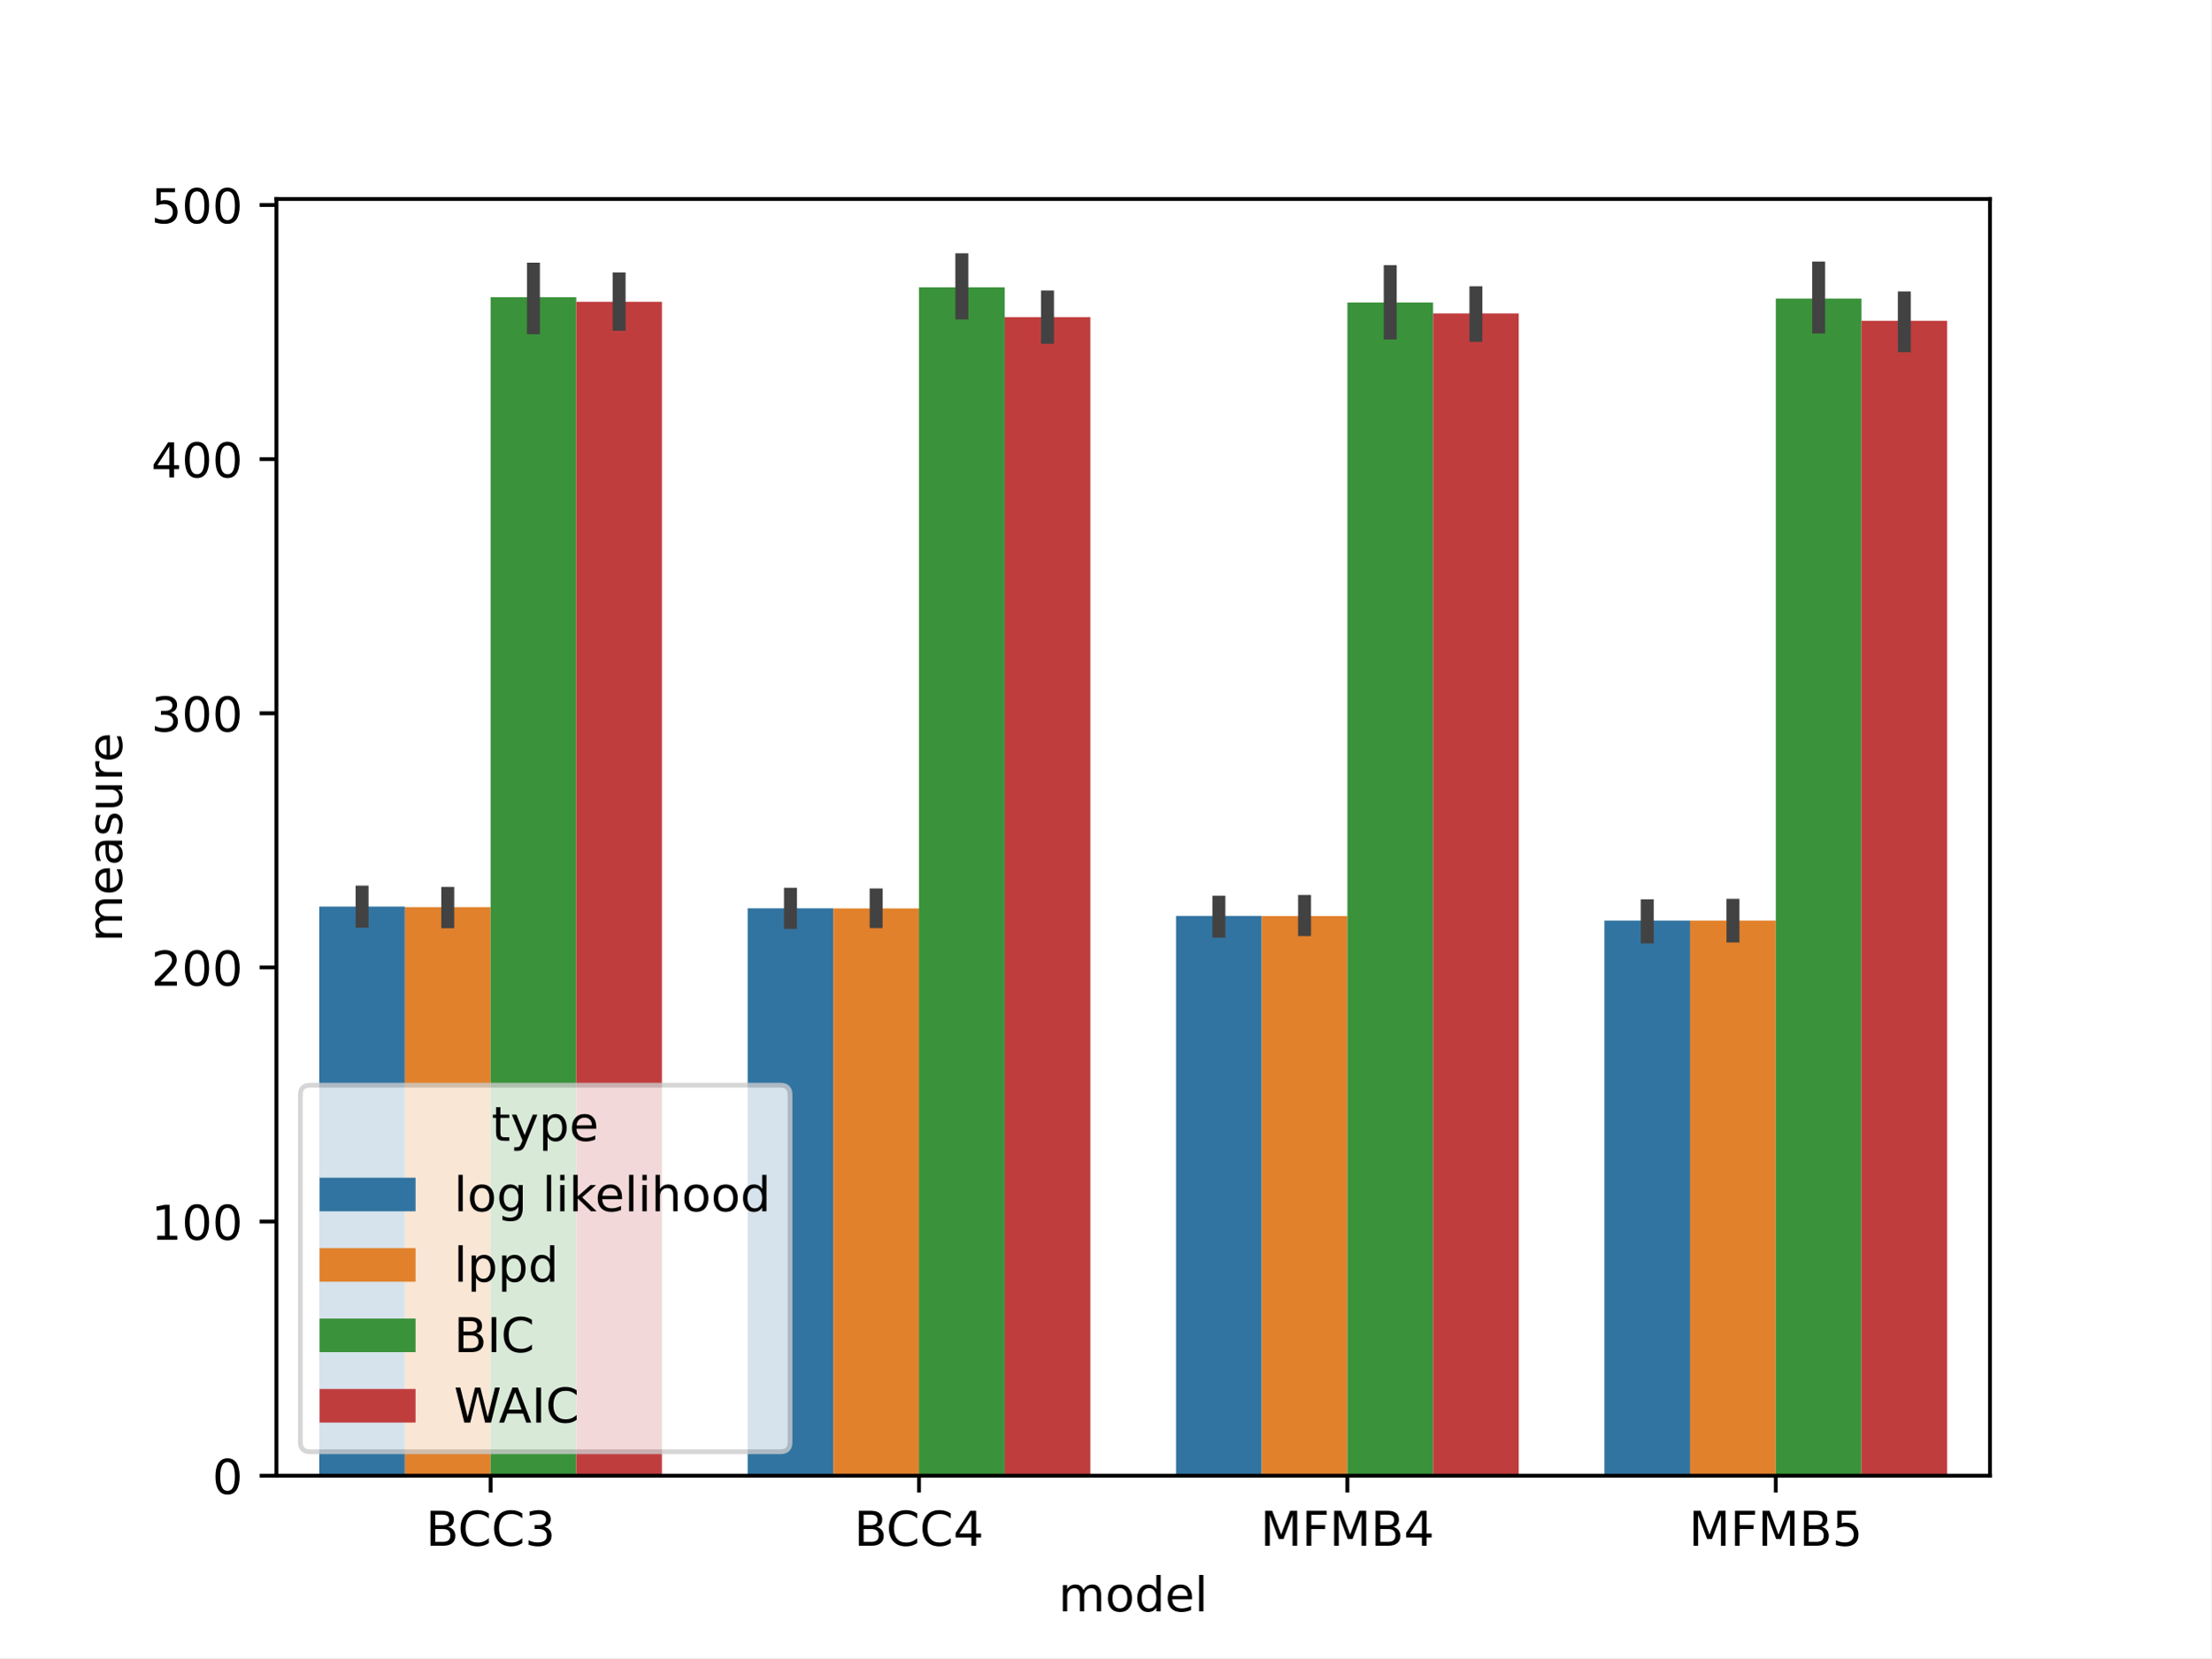
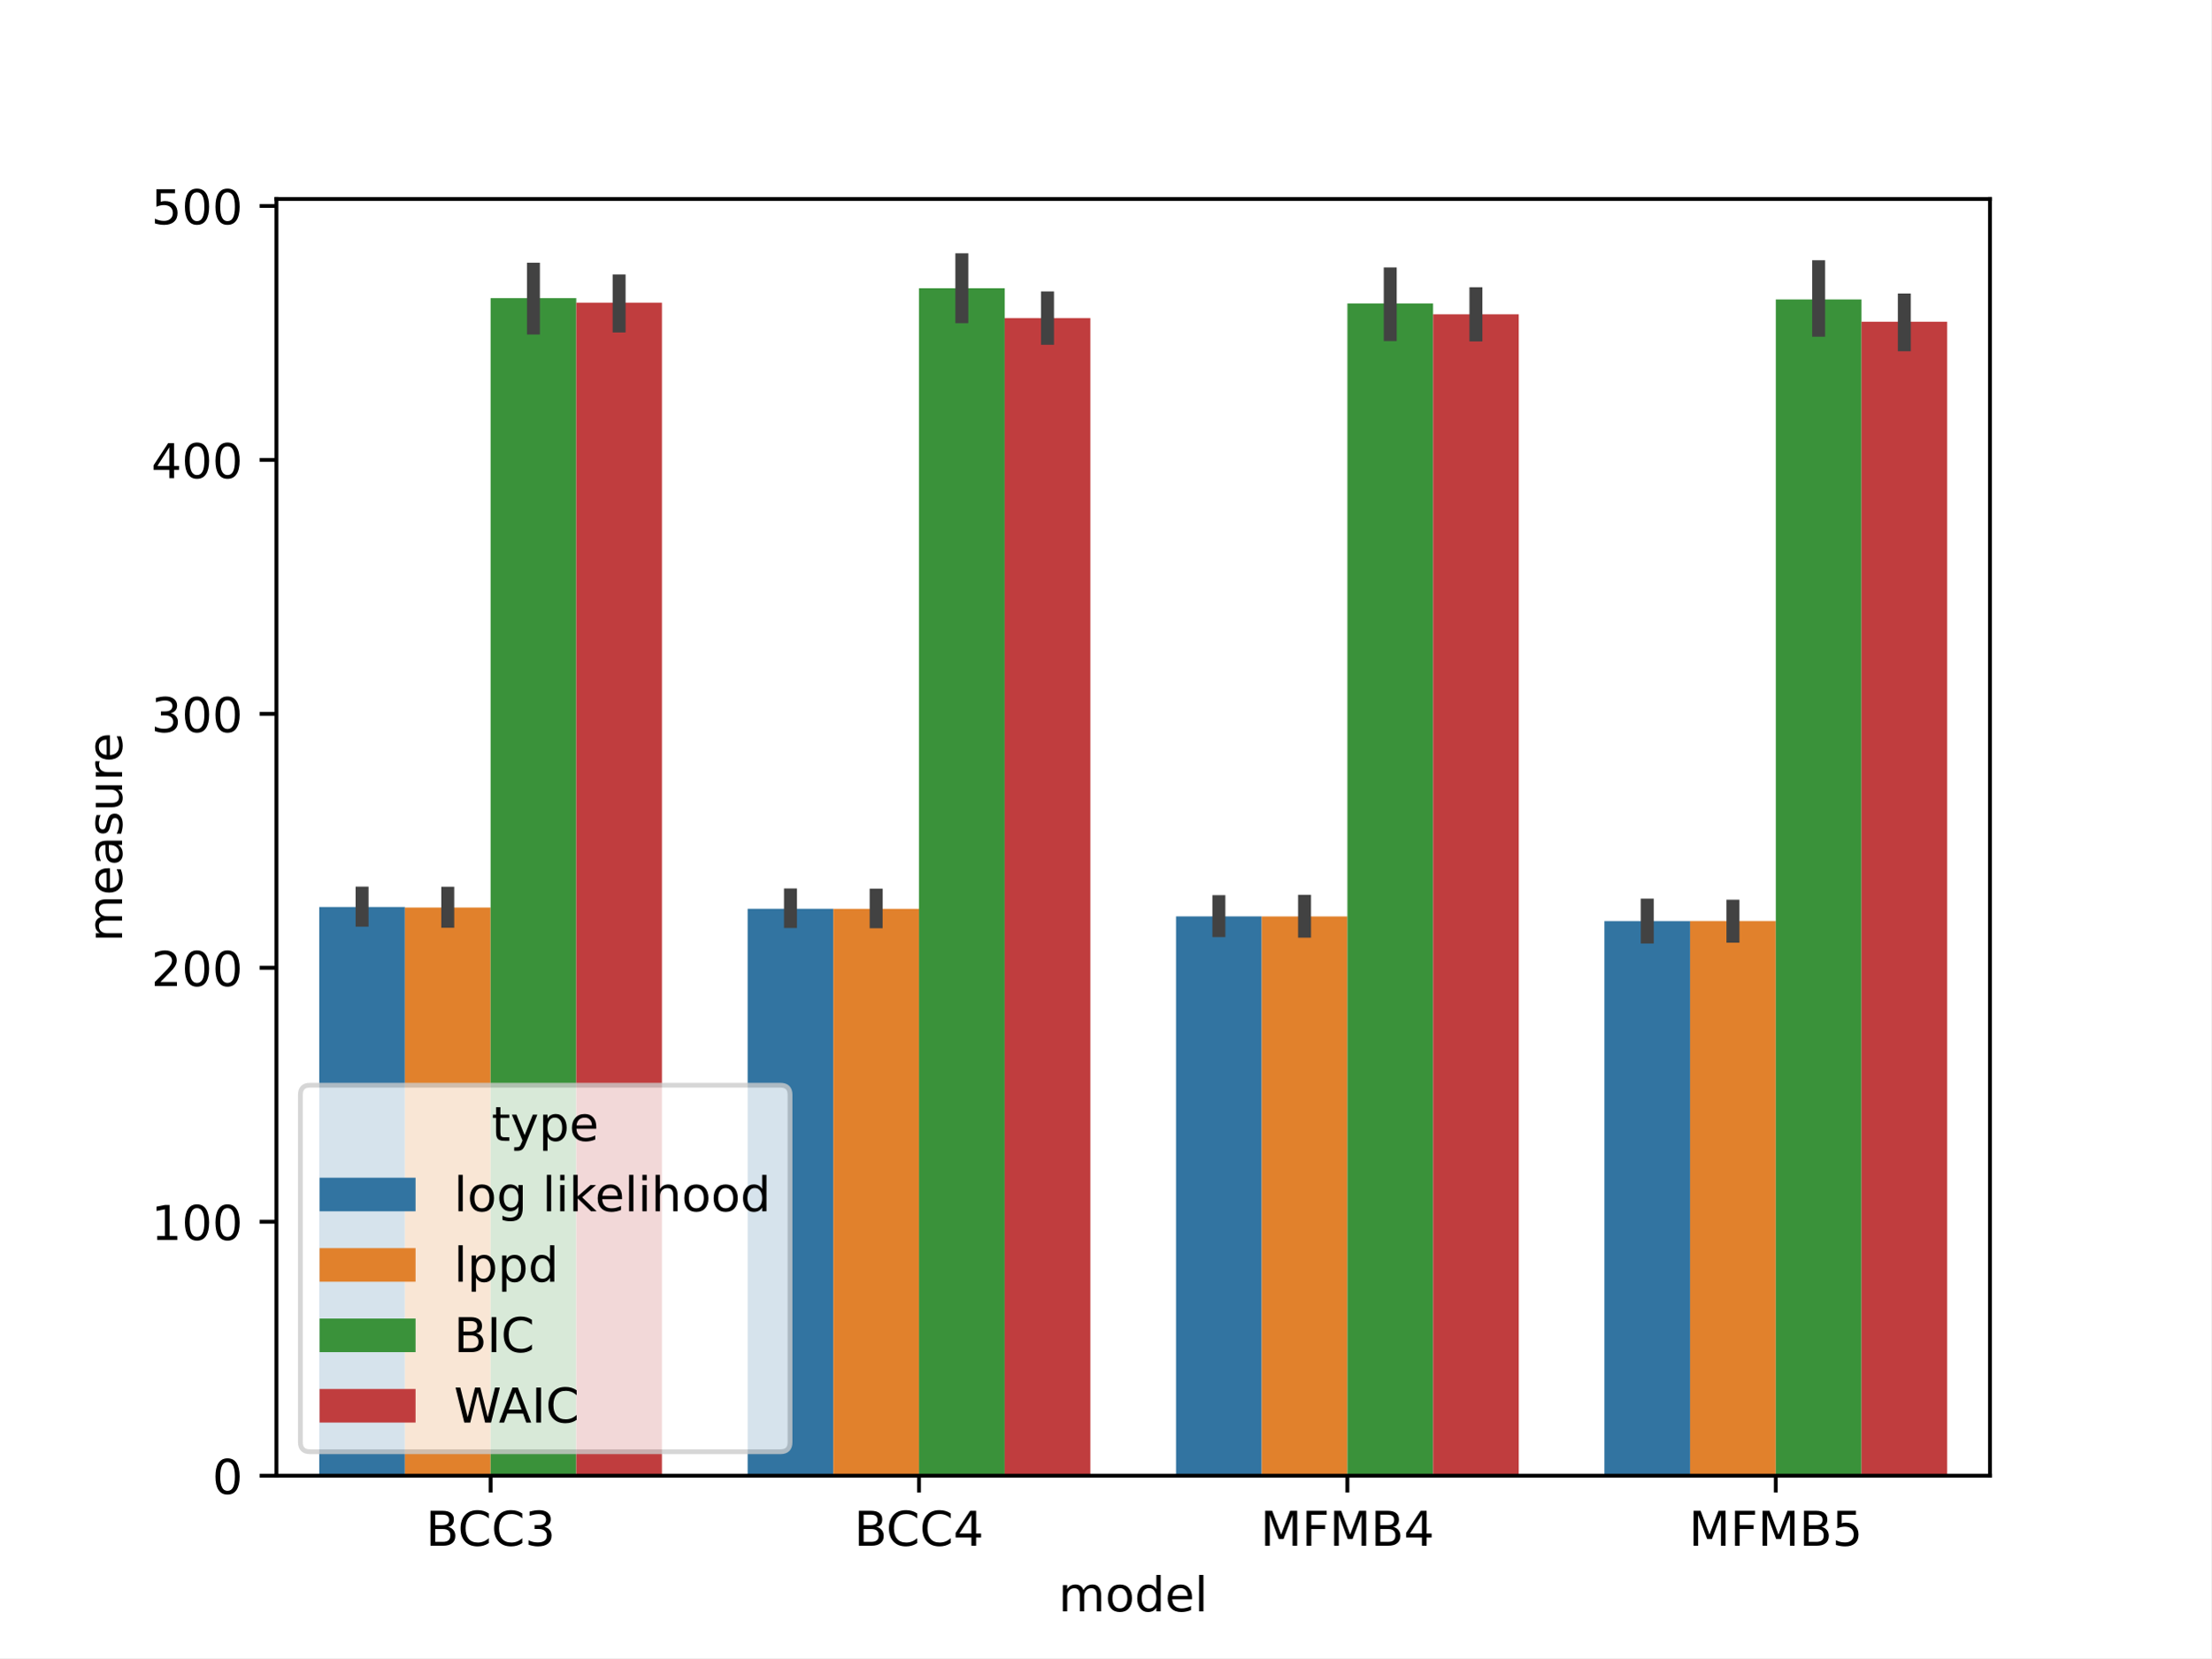
<svg xmlns="http://www.w3.org/2000/svg" xmlns:xlink="http://www.w3.org/1999/xlink" width="460.8pt" height="345.6pt" viewBox="0 0 460.8 345.6" version="1.1">
  <defs>
    <style type="text/css">*{stroke-linejoin: round; stroke-linecap: butt}</style>
  </defs>
  <g id="figure_1">
    <g id="patch_1">
      <path d="M 0 345.6  L 460.8 345.6  L 460.8 0  L 0 0  z " style="fill: #ffffff" />
    </g>
    <g id="axes_1">
      <g id="patch_2">
        <path d="M 57.6 307.584  L 414.72 307.584  L 414.72 41.472  L 57.6 41.472  z " style="fill: #ffffff" />
      </g>
      <g id="patch_3">
-         <path d="M 66.528 307.584  L 84.384 307.584  L 84.384 188.961  L 66.528 188.961  z " clip-path="url(#p535921cc1c)" style="fill: #3274a1" />
+         <path d="M 66.528 307.584  L 84.384 307.584  L 84.384 189.053  L 66.528 189.053  z " clip-path="url(#p1773ac88ce)" style="fill: #3274a1" />
      </g>
      <g id="patch_4">
-         <path d="M 155.808 307.584  L 173.664 307.584  L 173.664 189.324  L 155.808 189.324  z " clip-path="url(#p535921cc1c)" style="fill: #3274a1" />
+         <path d="M 155.808 307.584  L 173.664 307.584  L 173.664 189.416  L 155.808 189.416  z " clip-path="url(#p1773ac88ce)" style="fill: #3274a1" />
      </g>
      <g id="patch_5">
-         <path d="M 245.088 307.584  L 262.944 307.584  L 262.944 190.912  L 245.088 190.912  z " clip-path="url(#p535921cc1c)" style="fill: #3274a1" />
+         <path d="M 245.088 307.584  L 262.944 307.584  L 262.944 191.003  L 245.088 191.003  z " clip-path="url(#p1773ac88ce)" style="fill: #3274a1" />
      </g>
      <g id="patch_6">
-         <path d="M 334.368 307.584  L 352.224 307.584  L 352.224 191.894  L 334.368 191.894  z " clip-path="url(#p535921cc1c)" style="fill: #3274a1" />
+         <path d="M 334.368 307.584  L 352.224 307.584  L 352.224 191.984  L 334.368 191.984  z " clip-path="url(#p1773ac88ce)" style="fill: #3274a1" />
      </g>
      <g id="patch_7">
-         <path d="M 84.384 307.584  L 102.24 307.584  L 102.24 189.072  L 84.384 189.072  z " clip-path="url(#p535921cc1c)" style="fill: #e1812c" />
+         <path d="M 84.384 307.584  L 102.24 307.584  L 102.24 189.164  L 84.384 189.164  z " clip-path="url(#p1773ac88ce)" style="fill: #e1812c" />
      </g>
      <g id="patch_8">
-         <path d="M 173.664 307.584  L 191.52 307.584  L 191.52 189.342  L 173.664 189.342  z " clip-path="url(#p535921cc1c)" style="fill: #e1812c" />
+         <path d="M 173.664 307.584  L 191.52 307.584  L 191.52 189.434  L 173.664 189.434  z " clip-path="url(#p1773ac88ce)" style="fill: #e1812c" />
      </g>
      <g id="patch_9">
-         <path d="M 262.944 307.584  L 280.8 307.584  L 280.8 190.928  L 262.944 190.928  z " clip-path="url(#p535921cc1c)" style="fill: #e1812c" />
+         <path d="M 262.944 307.584  L 280.8 307.584  L 280.8 191.019  L 262.944 191.019  z " clip-path="url(#p1773ac88ce)" style="fill: #e1812c" />
      </g>
      <g id="patch_10">
-         <path d="M 352.224 307.584  L 370.08 307.584  L 370.08 191.884  L 352.224 191.884  z " clip-path="url(#p535921cc1c)" style="fill: #e1812c" />
+         <path d="M 352.224 307.584  L 370.08 307.584  L 370.08 191.974  L 352.224 191.974  z " clip-path="url(#p1773ac88ce)" style="fill: #e1812c" />
      </g>
      <g id="patch_11">
-         <path d="M 102.24 307.584  L 120.096 307.584  L 120.096 61.948  L 102.24 61.948  z " clip-path="url(#p535921cc1c)" style="fill: #3a923a" />
+         <path d="M 102.24 307.584  L 120.096 307.584  L 120.096 62.139  L 102.24 62.139  z " clip-path="url(#p1773ac88ce)" style="fill: #3a923a" />
      </g>
      <g id="patch_12">
-         <path d="M 191.52 307.584  L 209.376 307.584  L 209.376 59.879  L 191.52 59.879  z " clip-path="url(#p535921cc1c)" style="fill: #3a923a" />
+         <path d="M 191.52 307.584  L 209.376 307.584  L 209.376 60.071  L 191.52 60.071  z " clip-path="url(#p1773ac88ce)" style="fill: #3a923a" />
      </g>
      <g id="patch_13">
-         <path d="M 280.8 307.584  L 298.656 307.584  L 298.656 63.055  L 280.8 63.055  z " clip-path="url(#p535921cc1c)" style="fill: #3a923a" />
+         <path d="M 280.8 307.584  L 298.656 307.584  L 298.656 63.245  L 280.8 63.245  z " clip-path="url(#p1773ac88ce)" style="fill: #3a923a" />
      </g>
      <g id="patch_14">
-         <path d="M 370.08 307.584  L 387.936 307.584  L 387.936 62.224  L 370.08 62.224  z " clip-path="url(#p535921cc1c)" style="fill: #3a923a" />
+         <path d="M 370.08 307.584  L 387.936 307.584  L 387.936 62.414  L 370.08 62.414  z " clip-path="url(#p1773ac88ce)" style="fill: #3a923a" />
      </g>
      <g id="patch_15">
-         <path d="M 120.096 307.584  L 137.952 307.584  L 137.952 62.898  L 120.096 62.898  z " clip-path="url(#p535921cc1c)" style="fill: #c03d3e" />
+         <path d="M 120.096 307.584  L 137.952 307.584  L 137.952 63.088  L 120.096 63.088  z " clip-path="url(#p1773ac88ce)" style="fill: #c03d3e" />
      </g>
      <g id="patch_16">
-         <path d="M 209.376 307.584  L 227.232 307.584  L 227.232 66.103  L 209.376 66.103  z " clip-path="url(#p535921cc1c)" style="fill: #c03d3e" />
+         <path d="M 209.376 307.584  L 227.232 307.584  L 227.232 66.291  L 209.376 66.291  z " clip-path="url(#p1773ac88ce)" style="fill: #c03d3e" />
      </g>
      <g id="patch_17">
-         <path d="M 298.656 307.584  L 316.512 307.584  L 316.512 65.321  L 298.656 65.321  z " clip-path="url(#p535921cc1c)" style="fill: #c03d3e" />
+         <path d="M 298.656 307.584  L 316.512 307.584  L 316.512 65.509  L 298.656 65.509  z " clip-path="url(#p1773ac88ce)" style="fill: #c03d3e" />
      </g>
      <g id="patch_18">
-         <path d="M 387.936 307.584  L 405.792 307.584  L 405.792 66.863  L 387.936 66.863  z " clip-path="url(#p535921cc1c)" style="fill: #c03d3e" />
+         <path d="M 387.936 307.584  L 405.792 307.584  L 405.792 67.05  L 387.936 67.05  z " clip-path="url(#p1773ac88ce)" style="fill: #c03d3e" />
      </g>
      <g id="matplotlib.axis_1">
        <g id="xtick_1">
          <g id="line2d_1">
            <defs>
-               <path id="mbe23f20313" d="M 0 0  L 0 3.5  " style="stroke: #000000; stroke-width: 0.8" />
-             </defs>
-             <g>
-               <use xlink:href="#mbe23f20313" x="102.24" y="307.584" style="stroke: #000000; stroke-width: 0.8" />
+               <path id="m29a9d31423" d="M 0 0  L 0 3.5  " style="stroke: #000000; stroke-width: 0.8" />
+             </defs>
+             <g>
+               <use xlink:href="#m29a9d31423" x="102.24" y="307.584" style="stroke: #000000; stroke-width: 0.8" />
            </g>
          </g>
          <g id="text_1">
            <g transform="translate(88.73297 322.1824) scale(0.1 -0.1)">
              <defs>
                <path id="DejaVuSans-42" d="M 1259 2228  L 1259 519  L 2272 519  Q 2781 519 3026 730  Q 3272 941 3272 1375  Q 3272 1813 3026 2020  Q 2781 2228 2272 2228  L 1259 2228  z M 1259 4147  L 1259 2741  L 2194 2741  Q 2656 2741 2882 2914  Q 3109 3088 3109 3444  Q 3109 3797 2882 3972  Q 2656 4147 2194 4147  L 1259 4147  z M 628 4666  L 2241 4666  Q 2963 4666 3353 4366  Q 3744 4066 3744 3513  Q 3744 3084 3544 2831  Q 3344 2578 2956 2516  Q 3422 2416 3680 2098  Q 3938 1781 3938 1306  Q 3938 681 3513 340  Q 3088 0 2303 0  L 628 0  L 628 4666  z " transform="scale(0.015625)" />
                <path id="DejaVuSans-43" d="M 4122 4306  L 4122 3641  Q 3803 3938 3442 4084  Q 3081 4231 2675 4231  Q 1875 4231 1450 3742  Q 1025 3253 1025 2328  Q 1025 1406 1450 917  Q 1875 428 2675 428  Q 3081 428 3442 575  Q 3803 722 4122 1019  L 4122 359  Q 3791 134 3420 21  Q 3050 -91 2638 -91  Q 1578 -91 968 557  Q 359 1206 359 2328  Q 359 3453 968 4101  Q 1578 4750 2638 4750  Q 3056 4750 3426 4639  Q 3797 4528 4122 4306  z " transform="scale(0.015625)" />
                <path id="DejaVuSans-33" d="M 2597 2516  Q 3050 2419 3304 2112  Q 3559 1806 3559 1356  Q 3559 666 3084 287  Q 2609 -91 1734 -91  Q 1441 -91 1130 -33  Q 819 25 488 141  L 488 750  Q 750 597 1062 519  Q 1375 441 1716 441  Q 2309 441 2620 675  Q 2931 909 2931 1356  Q 2931 1769 2642 2001  Q 2353 2234 1838 2234  L 1294 2234  L 1294 2753  L 1863 2753  Q 2328 2753 2575 2939  Q 2822 3125 2822 3475  Q 2822 3834 2567 4026  Q 2313 4219 1838 4219  Q 1578 4219 1281 4162  Q 984 4106 628 3988  L 628 4550  Q 988 4650 1302 4700  Q 1616 4750 1894 4750  Q 2613 4750 3031 4423  Q 3450 4097 3450 3541  Q 3450 3153 3228 2886  Q 3006 2619 2597 2516  z " transform="scale(0.015625)" />
              </defs>
              <use xlink:href="#DejaVuSans-42" />
              <use xlink:href="#DejaVuSans-43" x="66.854" />
              <use xlink:href="#DejaVuSans-43" x="136.678" />
              <use xlink:href="#DejaVuSans-33" x="206.502" />
            </g>
          </g>
        </g>
        <g id="xtick_2">
          <g id="line2d_2">
            <g>
-               <use xlink:href="#mbe23f20313" x="191.52" y="307.584" style="stroke: #000000; stroke-width: 0.8" />
+               <use xlink:href="#m29a9d31423" x="191.52" y="307.584" style="stroke: #000000; stroke-width: 0.8" />
            </g>
          </g>
          <g id="text_2">
            <g transform="translate(178.013 322.1824) scale(0.1 -0.1)">
              <defs>
                <path id="DejaVuSans-34" d="M 2419 4116  L 825 1625  L 2419 1625  L 2419 4116  z M 2253 4666  L 3047 4666  L 3047 1625  L 3713 1625  L 3713 1100  L 3047 1100  L 3047 0  L 2419 0  L 2419 1100  L 313 1100  L 313 1709  L 2253 4666  z " transform="scale(0.015625)" />
              </defs>
              <use xlink:href="#DejaVuSans-42" />
              <use xlink:href="#DejaVuSans-43" x="66.854" />
              <use xlink:href="#DejaVuSans-43" x="136.678" />
              <use xlink:href="#DejaVuSans-34" x="206.502" />
            </g>
          </g>
        </g>
        <g id="xtick_3">
          <g id="line2d_3">
            <g>
-               <use xlink:href="#mbe23f20313" x="280.8" y="307.584" style="stroke: #000000; stroke-width: 0.8" />
+               <use xlink:href="#m29a9d31423" x="280.8" y="307.584" style="stroke: #000000; stroke-width: 0.8" />
            </g>
          </g>
          <g id="text_3">
            <g transform="translate(262.6844 322.1824) scale(0.1 -0.1)">
              <defs>
                <path id="DejaVuSans-4d" d="M 628 4666  L 1569 4666  L 2759 1491  L 3956 4666  L 4897 4666  L 4897 0  L 4281 0  L 4281 4097  L 3078 897  L 2444 897  L 1241 4097  L 1241 0  L 628 0  L 628 4666  z " transform="scale(0.015625)" />
                <path id="DejaVuSans-46" d="M 628 4666  L 3309 4666  L 3309 4134  L 1259 4134  L 1259 2759  L 3109 2759  L 3109 2228  L 1259 2228  L 1259 0  L 628 0  L 628 4666  z " transform="scale(0.015625)" />
              </defs>
              <use xlink:href="#DejaVuSans-4d" />
              <use xlink:href="#DejaVuSans-46" x="86.279" />
              <use xlink:href="#DejaVuSans-4d" x="143.799" />
              <use xlink:href="#DejaVuSans-42" x="230.078" />
              <use xlink:href="#DejaVuSans-34" x="298.682" />
            </g>
          </g>
        </g>
        <g id="xtick_4">
          <g id="line2d_4">
            <g>
-               <use xlink:href="#mbe23f20313" x="370.08" y="307.584" style="stroke: #000000; stroke-width: 0.8" />
+               <use xlink:href="#m29a9d31423" x="370.08" y="307.584" style="stroke: #000000; stroke-width: 0.8" />
            </g>
          </g>
          <g id="text_4">
            <g transform="translate(351.9644 322.1824) scale(0.1 -0.1)">
              <defs>
                <path id="DejaVuSans-35" d="M 691 4666  L 3169 4666  L 3169 4134  L 1269 4134  L 1269 2991  Q 1406 3038 1543 3061  Q 1681 3084 1819 3084  Q 2600 3084 3056 2656  Q 3513 2228 3513 1497  Q 3513 744 3044 326  Q 2575 -91 1722 -91  Q 1428 -91 1123 -41  Q 819 9 494 109  L 494 744  Q 775 591 1075 516  Q 1375 441 1709 441  Q 2250 441 2565 725  Q 2881 1009 2881 1497  Q 2881 1984 2565 2268  Q 2250 2553 1709 2553  Q 1456 2553 1204 2497  Q 953 2441 691 2322  L 691 4666  z " transform="scale(0.015625)" />
              </defs>
              <use xlink:href="#DejaVuSans-4d" />
              <use xlink:href="#DejaVuSans-46" x="86.279" />
              <use xlink:href="#DejaVuSans-4d" x="143.799" />
              <use xlink:href="#DejaVuSans-42" x="230.078" />
              <use xlink:href="#DejaVuSans-35" x="298.682" />
            </g>
          </g>
        </g>
        <g id="text_5">
          <g transform="translate(220.5905 335.8606) scale(0.1 -0.1)">
            <defs>
              <path id="DejaVuSans-6d" d="M 3328 2828  Q 3544 3216 3844 3400  Q 4144 3584 4550 3584  Q 5097 3584 5394 3201  Q 5691 2819 5691 2113  L 5691 0  L 5113 0  L 5113 2094  Q 5113 2597 4934 2840  Q 4756 3084 4391 3084  Q 3944 3084 3684 2787  Q 3425 2491 3425 1978  L 3425 0  L 2847 0  L 2847 2094  Q 2847 2600 2669 2842  Q 2491 3084 2119 3084  Q 1678 3084 1418 2786  Q 1159 2488 1159 1978  L 1159 0  L 581 0  L 581 3500  L 1159 3500  L 1159 2956  Q 1356 3278 1631 3431  Q 1906 3584 2284 3584  Q 2666 3584 2933 3390  Q 3200 3197 3328 2828  z " transform="scale(0.015625)" />
              <path id="DejaVuSans-6f" d="M 1959 3097  Q 1497 3097 1228 2736  Q 959 2375 959 1747  Q 959 1119 1226 758  Q 1494 397 1959 397  Q 2419 397 2687 759  Q 2956 1122 2956 1747  Q 2956 2369 2687 2733  Q 2419 3097 1959 3097  z M 1959 3584  Q 2709 3584 3137 3096  Q 3566 2609 3566 1747  Q 3566 888 3137 398  Q 2709 -91 1959 -91  Q 1206 -91 779 398  Q 353 888 353 1747  Q 353 2609 779 3096  Q 1206 3584 1959 3584  z " transform="scale(0.015625)" />
              <path id="DejaVuSans-64" d="M 2906 2969  L 2906 4863  L 3481 4863  L 3481 0  L 2906 0  L 2906 525  Q 2725 213 2448 61  Q 2172 -91 1784 -91  Q 1150 -91 751 415  Q 353 922 353 1747  Q 353 2572 751 3078  Q 1150 3584 1784 3584  Q 2172 3584 2448 3432  Q 2725 3281 2906 2969  z M 947 1747  Q 947 1113 1208 752  Q 1469 391 1925 391  Q 2381 391 2643 752  Q 2906 1113 2906 1747  Q 2906 2381 2643 2742  Q 2381 3103 1925 3103  Q 1469 3103 1208 2742  Q 947 2381 947 1747  z " transform="scale(0.015625)" />
              <path id="DejaVuSans-65" d="M 3597 1894  L 3597 1613  L 953 1613  Q 991 1019 1311 708  Q 1631 397 2203 397  Q 2534 397 2845 478  Q 3156 559 3463 722  L 3463 178  Q 3153 47 2828 -22  Q 2503 -91 2169 -91  Q 1331 -91 842 396  Q 353 884 353 1716  Q 353 2575 817 3079  Q 1281 3584 2069 3584  Q 2775 3584 3186 3129  Q 3597 2675 3597 1894  z M 3022 2063  Q 3016 2534 2758 2815  Q 2500 3097 2075 3097  Q 1594 3097 1305 2825  Q 1016 2553 972 2059  L 3022 2063  z " transform="scale(0.015625)" />
              <path id="DejaVuSans-6c" d="M 603 4863  L 1178 4863  L 1178 0  L 603 0  L 603 4863  z " transform="scale(0.015625)" />
            </defs>
            <use xlink:href="#DejaVuSans-6d" />
            <use xlink:href="#DejaVuSans-6f" x="97.412" />
            <use xlink:href="#DejaVuSans-64" x="158.594" />
            <use xlink:href="#DejaVuSans-65" x="222.07" />
            <use xlink:href="#DejaVuSans-6c" x="283.594" />
          </g>
        </g>
      </g>
      <g id="matplotlib.axis_2">
        <g id="ytick_1">
          <g id="line2d_5">
            <defs>
-               <path id="mdff95d8719" d="M 0 0  L -3.5 0  " style="stroke: #000000; stroke-width: 0.8" />
-             </defs>
-             <g>
-               <use xlink:href="#mdff95d8719" x="57.6" y="307.584" style="stroke: #000000; stroke-width: 0.8" />
+               <path id="m68eb641aa4" d="M 0 0  L -3.5 0  " style="stroke: #000000; stroke-width: 0.8" />
+             </defs>
+             <g>
+               <use xlink:href="#m68eb641aa4" x="57.6" y="307.584" style="stroke: #000000; stroke-width: 0.8" />
            </g>
          </g>
          <g id="text_6">
            <g transform="translate(44.2375 311.3832) scale(0.1 -0.1)">
              <defs>
                <path id="DejaVuSans-30" d="M 2034 4250  Q 1547 4250 1301 3770  Q 1056 3291 1056 2328  Q 1056 1369 1301 889  Q 1547 409 2034 409  Q 2525 409 2770 889  Q 3016 1369 3016 2328  Q 3016 3291 2770 3770  Q 2525 4250 2034 4250  z M 2034 4750  Q 2819 4750 3233 4129  Q 3647 3509 3647 2328  Q 3647 1150 3233 529  Q 2819 -91 2034 -91  Q 1250 -91 836 529  Q 422 1150 422 2328  Q 422 3509 836 4129  Q 1250 4750 2034 4750  z " transform="scale(0.015625)" />
              </defs>
              <use xlink:href="#DejaVuSans-30" />
            </g>
          </g>
        </g>
        <g id="ytick_2">
          <g id="line2d_6">
            <g>
-               <use xlink:href="#mdff95d8719" x="57.6" y="254.611" style="stroke: #000000; stroke-width: 0.8" />
+               <use xlink:href="#m68eb641aa4" x="57.6" y="254.652" style="stroke: #000000; stroke-width: 0.8" />
            </g>
          </g>
          <g id="text_7">
-             <g transform="translate(31.5125 258.4102) scale(0.1 -0.1)">
+             <g transform="translate(31.5125 258.4514) scale(0.1 -0.1)">
              <defs>
                <path id="DejaVuSans-31" d="M 794 531  L 1825 531  L 1825 4091  L 703 3866  L 703 4441  L 1819 4666  L 2450 4666  L 2450 531  L 3481 531  L 3481 0  L 794 0  L 794 531  z " transform="scale(0.015625)" />
              </defs>
              <use xlink:href="#DejaVuSans-31" />
              <use xlink:href="#DejaVuSans-30" x="63.623" />
              <use xlink:href="#DejaVuSans-30" x="127.246" />
            </g>
          </g>
        </g>
        <g id="ytick_3">
          <g id="line2d_7">
            <g>
-               <use xlink:href="#mdff95d8719" x="57.6" y="201.638" style="stroke: #000000; stroke-width: 0.8" />
+               <use xlink:href="#m68eb641aa4" x="57.6" y="201.72" style="stroke: #000000; stroke-width: 0.8" />
            </g>
          </g>
          <g id="text_8">
-             <g transform="translate(31.5125 205.4373) scale(0.1 -0.1)">
+             <g transform="translate(31.5125 205.5195) scale(0.1 -0.1)">
              <defs>
                <path id="DejaVuSans-32" d="M 1228 531  L 3431 531  L 3431 0  L 469 0  L 469 531  Q 828 903 1448 1529  Q 2069 2156 2228 2338  Q 2531 2678 2651 2914  Q 2772 3150 2772 3378  Q 2772 3750 2511 3984  Q 2250 4219 1831 4219  Q 1534 4219 1204 4116  Q 875 4013 500 3803  L 500 4441  Q 881 4594 1212 4672  Q 1544 4750 1819 4750  Q 2544 4750 2975 4387  Q 3406 4025 3406 3419  Q 3406 3131 3298 2873  Q 3191 2616 2906 2266  Q 2828 2175 2409 1742  Q 1991 1309 1228 531  z " transform="scale(0.015625)" />
              </defs>
              <use xlink:href="#DejaVuSans-32" />
              <use xlink:href="#DejaVuSans-30" x="63.623" />
              <use xlink:href="#DejaVuSans-30" x="127.246" />
            </g>
          </g>
        </g>
        <g id="ytick_4">
          <g id="line2d_8">
            <g>
-               <use xlink:href="#mdff95d8719" x="57.6" y="148.665" style="stroke: #000000; stroke-width: 0.8" />
+               <use xlink:href="#m68eb641aa4" x="57.6" y="148.788" style="stroke: #000000; stroke-width: 0.8" />
            </g>
          </g>
          <g id="text_9">
-             <g transform="translate(31.5125 152.4643) scale(0.1 -0.1)">
+             <g transform="translate(31.5125 152.5877) scale(0.1 -0.1)">
              <use xlink:href="#DejaVuSans-33" />
              <use xlink:href="#DejaVuSans-30" x="63.623" />
              <use xlink:href="#DejaVuSans-30" x="127.246" />
            </g>
          </g>
        </g>
        <g id="ytick_5">
          <g id="line2d_9">
            <g>
-               <use xlink:href="#mdff95d8719" x="57.6" y="95.692" style="stroke: #000000; stroke-width: 0.8" />
+               <use xlink:href="#m68eb641aa4" x="57.6" y="95.857" style="stroke: #000000; stroke-width: 0.8" />
            </g>
          </g>
          <g id="text_10">
-             <g transform="translate(31.5125 99.49133) scale(0.1 -0.1)">
+             <g transform="translate(31.5125 99.65588) scale(0.1 -0.1)">
              <use xlink:href="#DejaVuSans-34" />
              <use xlink:href="#DejaVuSans-30" x="63.623" />
              <use xlink:href="#DejaVuSans-30" x="127.246" />
            </g>
          </g>
        </g>
        <g id="ytick_6">
          <g id="line2d_10">
            <g>
-               <use xlink:href="#mdff95d8719" x="57.6" y="42.719" style="stroke: #000000; stroke-width: 0.8" />
+               <use xlink:href="#m68eb641aa4" x="57.6" y="42.925" style="stroke: #000000; stroke-width: 0.8" />
            </g>
          </g>
          <g id="text_11">
-             <g transform="translate(31.5125 46.51835) scale(0.1 -0.1)">
+             <g transform="translate(31.5125 46.72405) scale(0.1 -0.1)">
              <use xlink:href="#DejaVuSans-35" />
              <use xlink:href="#DejaVuSans-30" x="63.623" />
              <use xlink:href="#DejaVuSans-30" x="127.246" />
            </g>
          </g>
        </g>
        <g id="text_12">
          <g transform="translate(25.43281 196.3319) rotate(-90) scale(0.1 -0.1)">
            <defs>
              <path id="DejaVuSans-61" d="M 2194 1759  Q 1497 1759 1228 1600  Q 959 1441 959 1056  Q 959 750 1161 570  Q 1363 391 1709 391  Q 2188 391 2477 730  Q 2766 1069 2766 1631  L 2766 1759  L 2194 1759  z M 3341 1997  L 3341 0  L 2766 0  L 2766 531  Q 2569 213 2275 61  Q 1981 -91 1556 -91  Q 1019 -91 701 211  Q 384 513 384 1019  Q 384 1609 779 1909  Q 1175 2209 1959 2209  L 2766 2209  L 2766 2266  Q 2766 2663 2505 2880  Q 2244 3097 1772 3097  Q 1472 3097 1187 3025  Q 903 2953 641 2809  L 641 3341  Q 956 3463 1253 3523  Q 1550 3584 1831 3584  Q 2591 3584 2966 3190  Q 3341 2797 3341 1997  z " transform="scale(0.015625)" />
              <path id="DejaVuSans-73" d="M 2834 3397  L 2834 2853  Q 2591 2978 2328 3040  Q 2066 3103 1784 3103  Q 1356 3103 1142 2972  Q 928 2841 928 2578  Q 928 2378 1081 2264  Q 1234 2150 1697 2047  L 1894 2003  Q 2506 1872 2764 1633  Q 3022 1394 3022 966  Q 3022 478 2636 193  Q 2250 -91 1575 -91  Q 1294 -91 989 -36  Q 684 19 347 128  L 347 722  Q 666 556 975 473  Q 1284 391 1588 391  Q 1994 391 2212 530  Q 2431 669 2431 922  Q 2431 1156 2273 1281  Q 2116 1406 1581 1522  L 1381 1569  Q 847 1681 609 1914  Q 372 2147 372 2553  Q 372 3047 722 3315  Q 1072 3584 1716 3584  Q 2034 3584 2315 3537  Q 2597 3491 2834 3397  z " transform="scale(0.015625)" />
              <path id="DejaVuSans-75" d="M 544 1381  L 544 3500  L 1119 3500  L 1119 1403  Q 1119 906 1312 657  Q 1506 409 1894 409  Q 2359 409 2629 706  Q 2900 1003 2900 1516  L 2900 3500  L 3475 3500  L 3475 0  L 2900 0  L 2900 538  Q 2691 219 2414 64  Q 2138 -91 1772 -91  Q 1169 -91 856 284  Q 544 659 544 1381  z M 1991 3584  L 1991 3584  z " transform="scale(0.015625)" />
              <path id="DejaVuSans-72" d="M 2631 2963  Q 2534 3019 2420 3045  Q 2306 3072 2169 3072  Q 1681 3072 1420 2755  Q 1159 2438 1159 1844  L 1159 0  L 581 0  L 581 3500  L 1159 3500  L 1159 2956  Q 1341 3275 1631 3429  Q 1922 3584 2338 3584  Q 2397 3584 2469 3576  Q 2541 3569 2628 3553  L 2631 2963  z " transform="scale(0.015625)" />
            </defs>
            <use xlink:href="#DejaVuSans-6d" />
            <use xlink:href="#DejaVuSans-65" x="97.412" />
            <use xlink:href="#DejaVuSans-61" x="158.936" />
            <use xlink:href="#DejaVuSans-73" x="220.215" />
            <use xlink:href="#DejaVuSans-75" x="272.314" />
            <use xlink:href="#DejaVuSans-72" x="335.693" />
            <use xlink:href="#DejaVuSans-65" x="374.557" />
          </g>
        </g>
      </g>
      <g id="line2d_11">
-         <path d="M 75.456 192.01  L 75.456 185.935  " clip-path="url(#p535921cc1c)" style="fill: none; stroke: #424242; stroke-width: 2.7; stroke-linecap: square" />
+         <path d="M 75.456 191.791  L 75.456 186.155  " clip-path="url(#p1773ac88ce)" style="fill: none; stroke: #424242; stroke-width: 2.7; stroke-linecap: square" />
      </g>
      <g id="line2d_12">
-         <path d="M 164.736 192.273  L 164.736 186.399  " clip-path="url(#p535921cc1c)" style="fill: none; stroke: #424242; stroke-width: 2.7; stroke-linecap: square" />
+         <path d="M 164.736 192.081  L 164.736 186.527  " clip-path="url(#p1773ac88ce)" style="fill: none; stroke: #424242; stroke-width: 2.7; stroke-linecap: square" />
      </g>
      <g id="line2d_13">
-         <path d="M 254.016 194.091  L 254.016 188.039  " clip-path="url(#p535921cc1c)" style="fill: none; stroke: #424242; stroke-width: 2.7; stroke-linecap: square" />
+         <path d="M 254.016 193.969  L 254.016 187.933  " clip-path="url(#p1773ac88ce)" style="fill: none; stroke: #424242; stroke-width: 2.7; stroke-linecap: square" />
      </g>
      <g id="line2d_14">
-         <path d="M 343.296 195.277  L 343.296 188.804  " clip-path="url(#p535921cc1c)" style="fill: none; stroke: #424242; stroke-width: 2.7; stroke-linecap: square" />
+         <path d="M 343.296 195.305  L 343.296 188.653  " clip-path="url(#p1773ac88ce)" style="fill: none; stroke: #424242; stroke-width: 2.7; stroke-linecap: square" />
      </g>
      <g id="line2d_15">
-         <path d="M 93.312 192.122  L 93.312 186.214  " clip-path="url(#p535921cc1c)" style="fill: none; stroke: #424242; stroke-width: 2.7; stroke-linecap: square" />
+         <path d="M 93.312 192.025  L 93.312 186.172  " clip-path="url(#p1773ac88ce)" style="fill: none; stroke: #424242; stroke-width: 2.7; stroke-linecap: square" />
      </g>
      <g id="line2d_16">
-         <path d="M 182.592 192.099  L 182.592 186.53  " clip-path="url(#p535921cc1c)" style="fill: none; stroke: #424242; stroke-width: 2.7; stroke-linecap: square" />
+         <path d="M 182.592 192.122  L 182.592 186.579  " clip-path="url(#p1773ac88ce)" style="fill: none; stroke: #424242; stroke-width: 2.7; stroke-linecap: square" />
      </g>
      <g id="line2d_17">
-         <path d="M 271.872 193.755  L 271.872 187.889  " clip-path="url(#p535921cc1c)" style="fill: none; stroke: #424242; stroke-width: 2.7; stroke-linecap: square" />
+         <path d="M 271.872 194.092  L 271.872 187.855  " clip-path="url(#p1773ac88ce)" style="fill: none; stroke: #424242; stroke-width: 2.7; stroke-linecap: square" />
      </g>
      <g id="line2d_18">
-         <path d="M 361.152 195.086  L 361.152 188.694  " clip-path="url(#p535921cc1c)" style="fill: none; stroke: #424242; stroke-width: 2.7; stroke-linecap: square" />
+         <path d="M 361.152 195.129  L 361.152 188.879  " clip-path="url(#p1773ac88ce)" style="fill: none; stroke: #424242; stroke-width: 2.7; stroke-linecap: square" />
      </g>
      <g id="line2d_19">
-         <path d="M 111.168 68.305  L 111.168 56.091  " clip-path="url(#p535921cc1c)" style="fill: none; stroke: #424242; stroke-width: 2.7; stroke-linecap: square" />
+         <path d="M 111.168 68.376  L 111.168 56.106  " clip-path="url(#p1773ac88ce)" style="fill: none; stroke: #424242; stroke-width: 2.7; stroke-linecap: square" />
      </g>
      <g id="line2d_20">
-         <path d="M 200.448 65.227  L 200.448 54.144  " clip-path="url(#p535921cc1c)" style="fill: none; stroke: #424242; stroke-width: 2.7; stroke-linecap: square" />
+         <path d="M 200.448 66.01  L 200.448 54.144  " clip-path="url(#p1773ac88ce)" style="fill: none; stroke: #424242; stroke-width: 2.7; stroke-linecap: square" />
      </g>
      <g id="line2d_21">
-         <path d="M 289.728 69.402  L 289.728 56.604  " clip-path="url(#p535921cc1c)" style="fill: none; stroke: #424242; stroke-width: 2.7; stroke-linecap: square" />
+         <path d="M 289.728 69.737  L 289.728 57.083  " clip-path="url(#p1773ac88ce)" style="fill: none; stroke: #424242; stroke-width: 2.7; stroke-linecap: square" />
      </g>
      <g id="line2d_22">
-         <path d="M 379.008 68.152  L 379.008 55.861  " clip-path="url(#p535921cc1c)" style="fill: none; stroke: #424242; stroke-width: 2.7; stroke-linecap: square" />
+         <path d="M 379.008 68.83  L 379.008 55.584  " clip-path="url(#p1773ac88ce)" style="fill: none; stroke: #424242; stroke-width: 2.7; stroke-linecap: square" />
      </g>
      <g id="line2d_23">
-         <path d="M 129.024 67.601  L 129.024 58.135  " clip-path="url(#p535921cc1c)" style="fill: none; stroke: #424242; stroke-width: 2.7; stroke-linecap: square" />
+         <path d="M 129.024 67.947  L 129.024 58.551  " clip-path="url(#p1773ac88ce)" style="fill: none; stroke: #424242; stroke-width: 2.7; stroke-linecap: square" />
      </g>
      <g id="line2d_24">
-         <path d="M 218.304 70.307  L 218.304 61.898  " clip-path="url(#p535921cc1c)" style="fill: none; stroke: #424242; stroke-width: 2.7; stroke-linecap: square" />
+         <path d="M 218.304 70.516  L 218.304 62.086  " clip-path="url(#p1773ac88ce)" style="fill: none; stroke: #424242; stroke-width: 2.7; stroke-linecap: square" />
      </g>
      <g id="line2d_25">
-         <path d="M 307.584 69.897  L 307.584 61.009  " clip-path="url(#p535921cc1c)" style="fill: none; stroke: #424242; stroke-width: 2.7; stroke-linecap: square" />
+         <path d="M 307.584 69.809  L 307.584 61.213  " clip-path="url(#p1773ac88ce)" style="fill: none; stroke: #424242; stroke-width: 2.7; stroke-linecap: square" />
      </g>
      <g id="line2d_26">
-         <path d="M 396.864 72.064  L 396.864 62.085  " clip-path="url(#p535921cc1c)" style="fill: none; stroke: #424242; stroke-width: 2.7; stroke-linecap: square" />
+         <path d="M 396.864 71.862  L 396.864 62.515  " clip-path="url(#p1773ac88ce)" style="fill: none; stroke: #424242; stroke-width: 2.7; stroke-linecap: square" />
      </g>
      <g id="patch_19">
        <path d="M 57.6 307.584  L 57.6 41.472  " style="fill: none; stroke: #000000; stroke-width: 0.8; stroke-linejoin: miter; stroke-linecap: square" />
      </g>
      <g id="patch_20">
        <path d="M 414.72 307.584  L 414.72 41.472  " style="fill: none; stroke: #000000; stroke-width: 0.8; stroke-linejoin: miter; stroke-linecap: square" />
      </g>
      <g id="patch_21">
        <path d="M 57.6 307.584  L 414.72 307.584  " style="fill: none; stroke: #000000; stroke-width: 0.8; stroke-linejoin: miter; stroke-linecap: square" />
      </g>
      <g id="patch_22">
        <path d="M 57.6 41.472  L 414.72 41.472  " style="fill: none; stroke: #000000; stroke-width: 0.8; stroke-linejoin: miter; stroke-linecap: square" />
      </g>
      <g id="legend_1">
        <g id="patch_23">
          <path d="M 64.6 302.584  L 162.641 302.584  Q 164.641 302.584 164.641 300.584  L 164.641 228.193  Q 164.641 226.193 162.641 226.193  L 64.6 226.193  Q 62.6 226.193 62.6 228.193  L 62.6 300.584  Q 62.6 302.584 64.6 302.584  z " style="fill: #ffffff; opacity: 0.8; stroke: #cccccc; stroke-linejoin: miter" />
        </g>
        <g id="text_13">
          <g transform="translate(102.45 237.7918) scale(0.1 -0.1)">
            <defs>
              <path id="DejaVuSans-74" d="M 1172 4494  L 1172 3500  L 2356 3500  L 2356 3053  L 1172 3053  L 1172 1153  Q 1172 725 1289 603  Q 1406 481 1766 481  L 2356 481  L 2356 0  L 1766 0  Q 1100 0 847 248  Q 594 497 594 1153  L 594 3053  L 172 3053  L 172 3500  L 594 3500  L 594 4494  L 1172 4494  z " transform="scale(0.015625)" />
              <path id="DejaVuSans-79" d="M 2059 -325  Q 1816 -950 1584 -1140  Q 1353 -1331 966 -1331  L 506 -1331  L 506 -850  L 844 -850  Q 1081 -850 1212 -737  Q 1344 -625 1503 -206  L 1606 56  L 191 3500  L 800 3500  L 1894 763  L 2988 3500  L 3597 3500  L 2059 -325  z " transform="scale(0.015625)" />
              <path id="DejaVuSans-70" d="M 1159 525  L 1159 -1331  L 581 -1331  L 581 3500  L 1159 3500  L 1159 2969  Q 1341 3281 1617 3432  Q 1894 3584 2278 3584  Q 2916 3584 3314 3078  Q 3713 2572 3713 1747  Q 3713 922 3314 415  Q 2916 -91 2278 -91  Q 1894 -91 1617 61  Q 1341 213 1159 525  z M 3116 1747  Q 3116 2381 2855 2742  Q 2594 3103 2138 3103  Q 1681 3103 1420 2742  Q 1159 2381 1159 1747  Q 1159 1113 1420 752  Q 1681 391 2138 391  Q 2594 391 2855 752  Q 3116 1113 3116 1747  z " transform="scale(0.015625)" />
            </defs>
            <use xlink:href="#DejaVuSans-74" />
            <use xlink:href="#DejaVuSans-79" x="39.209" />
            <use xlink:href="#DejaVuSans-70" x="98.389" />
            <use xlink:href="#DejaVuSans-65" x="161.865" />
          </g>
        </g>
        <g id="patch_24">
          <path d="M 66.6 252.47  L 86.6 252.47  L 86.6 245.47  L 66.6 245.47  z " style="fill: #3274a1" />
        </g>
        <g id="text_14">
          <g transform="translate(94.6 252.4699) scale(0.1 -0.1)">
            <defs>
              <path id="DejaVuSans-67" d="M 2906 1791  Q 2906 2416 2648 2759  Q 2391 3103 1925 3103  Q 1463 3103 1205 2759  Q 947 2416 947 1791  Q 947 1169 1205 825  Q 1463 481 1925 481  Q 2391 481 2648 825  Q 2906 1169 2906 1791  z M 3481 434  Q 3481 -459 3084 -895  Q 2688 -1331 1869 -1331  Q 1566 -1331 1297 -1286  Q 1028 -1241 775 -1147  L 775 -588  Q 1028 -725 1275 -790  Q 1522 -856 1778 -856  Q 2344 -856 2625 -561  Q 2906 -266 2906 331  L 2906 616  Q 2728 306 2450 153  Q 2172 0 1784 0  Q 1141 0 747 490  Q 353 981 353 1791  Q 353 2603 747 3093  Q 1141 3584 1784 3584  Q 2172 3584 2450 3431  Q 2728 3278 2906 2969  L 2906 3500  L 3481 3500  L 3481 434  z " transform="scale(0.015625)" />
              <path id="DejaVuSans-20" transform="scale(0.015625)" />
              <path id="DejaVuSans-69" d="M 603 3500  L 1178 3500  L 1178 0  L 603 0  L 603 3500  z M 603 4863  L 1178 4863  L 1178 4134  L 603 4134  L 603 4863  z " transform="scale(0.015625)" />
              <path id="DejaVuSans-6b" d="M 581 4863  L 1159 4863  L 1159 1991  L 2875 3500  L 3609 3500  L 1753 1863  L 3688 0  L 2938 0  L 1159 1709  L 1159 0  L 581 0  L 581 4863  z " transform="scale(0.015625)" />
              <path id="DejaVuSans-68" d="M 3513 2113  L 3513 0  L 2938 0  L 2938 2094  Q 2938 2591 2744 2837  Q 2550 3084 2163 3084  Q 1697 3084 1428 2787  Q 1159 2491 1159 1978  L 1159 0  L 581 0  L 581 4863  L 1159 4863  L 1159 2956  Q 1366 3272 1645 3428  Q 1925 3584 2291 3584  Q 2894 3584 3203 3211  Q 3513 2838 3513 2113  z " transform="scale(0.015625)" />
            </defs>
            <use xlink:href="#DejaVuSans-6c" />
            <use xlink:href="#DejaVuSans-6f" x="27.783" />
            <use xlink:href="#DejaVuSans-67" x="88.965" />
            <use xlink:href="#DejaVuSans-20" x="152.441" />
            <use xlink:href="#DejaVuSans-6c" x="184.229" />
            <use xlink:href="#DejaVuSans-69" x="212.012" />
            <use xlink:href="#DejaVuSans-6b" x="239.795" />
            <use xlink:href="#DejaVuSans-65" x="294.08" />
            <use xlink:href="#DejaVuSans-6c" x="355.604" />
            <use xlink:href="#DejaVuSans-69" x="383.387" />
            <use xlink:href="#DejaVuSans-68" x="411.17" />
            <use xlink:href="#DejaVuSans-6f" x="474.549" />
            <use xlink:href="#DejaVuSans-6f" x="535.73" />
            <use xlink:href="#DejaVuSans-64" x="596.912" />
          </g>
        </g>
        <g id="patch_25">
          <path d="M 66.6 267.148  L 86.6 267.148  L 86.6 260.148  L 66.6 260.148  z " style="fill: #e1812c" />
        </g>
        <g id="text_15">
          <g transform="translate(94.6 267.1481) scale(0.1 -0.1)">
            <use xlink:href="#DejaVuSans-6c" />
            <use xlink:href="#DejaVuSans-70" x="27.783" />
            <use xlink:href="#DejaVuSans-70" x="91.26" />
            <use xlink:href="#DejaVuSans-64" x="154.736" />
          </g>
        </g>
        <g id="patch_26">
          <path d="M 66.6 281.826  L 86.6 281.826  L 86.6 274.826  L 66.6 274.826  z " style="fill: #3a923a" />
        </g>
        <g id="text_16">
          <g transform="translate(94.6 281.8262) scale(0.1 -0.1)">
            <defs>
              <path id="DejaVuSans-49" d="M 628 4666  L 1259 4666  L 1259 0  L 628 0  L 628 4666  z " transform="scale(0.015625)" />
            </defs>
            <use xlink:href="#DejaVuSans-42" />
            <use xlink:href="#DejaVuSans-49" x="68.604" />
            <use xlink:href="#DejaVuSans-43" x="98.096" />
          </g>
        </g>
        <g id="patch_27">
          <path d="M 66.6 296.504  L 86.6 296.504  L 86.6 289.504  L 66.6 289.504  z " style="fill: #c03d3e" />
        </g>
        <g id="text_17">
          <g transform="translate(94.6 296.5043) scale(0.1 -0.1)">
            <defs>
              <path id="DejaVuSans-57" d="M 213 4666  L 850 4666  L 1831 722  L 2809 4666  L 3519 4666  L 4500 722  L 5478 4666  L 6119 4666  L 4947 0  L 4153 0  L 3169 4050  L 2175 0  L 1381 0  L 213 4666  z " transform="scale(0.015625)" />
              <path id="DejaVuSans-41" d="M 2188 4044  L 1331 1722  L 3047 1722  L 2188 4044  z M 1831 4666  L 2547 4666  L 4325 0  L 3669 0  L 3244 1197  L 1141 1197  L 716 0  L 50 0  L 1831 4666  z " transform="scale(0.015625)" />
            </defs>
            <use xlink:href="#DejaVuSans-57" />
            <use xlink:href="#DejaVuSans-41" x="93.377" />
            <use xlink:href="#DejaVuSans-49" x="161.785" />
            <use xlink:href="#DejaVuSans-43" x="191.277" />
          </g>
        </g>
      </g>
    </g>
  </g>
  <defs>
-     <clipPath id="p535921cc1c">
+     <clipPath id="p1773ac88ce">
      <rect x="57.6" y="41.472" width="357.12" height="266.112" />
    </clipPath>
  </defs>
</svg>
